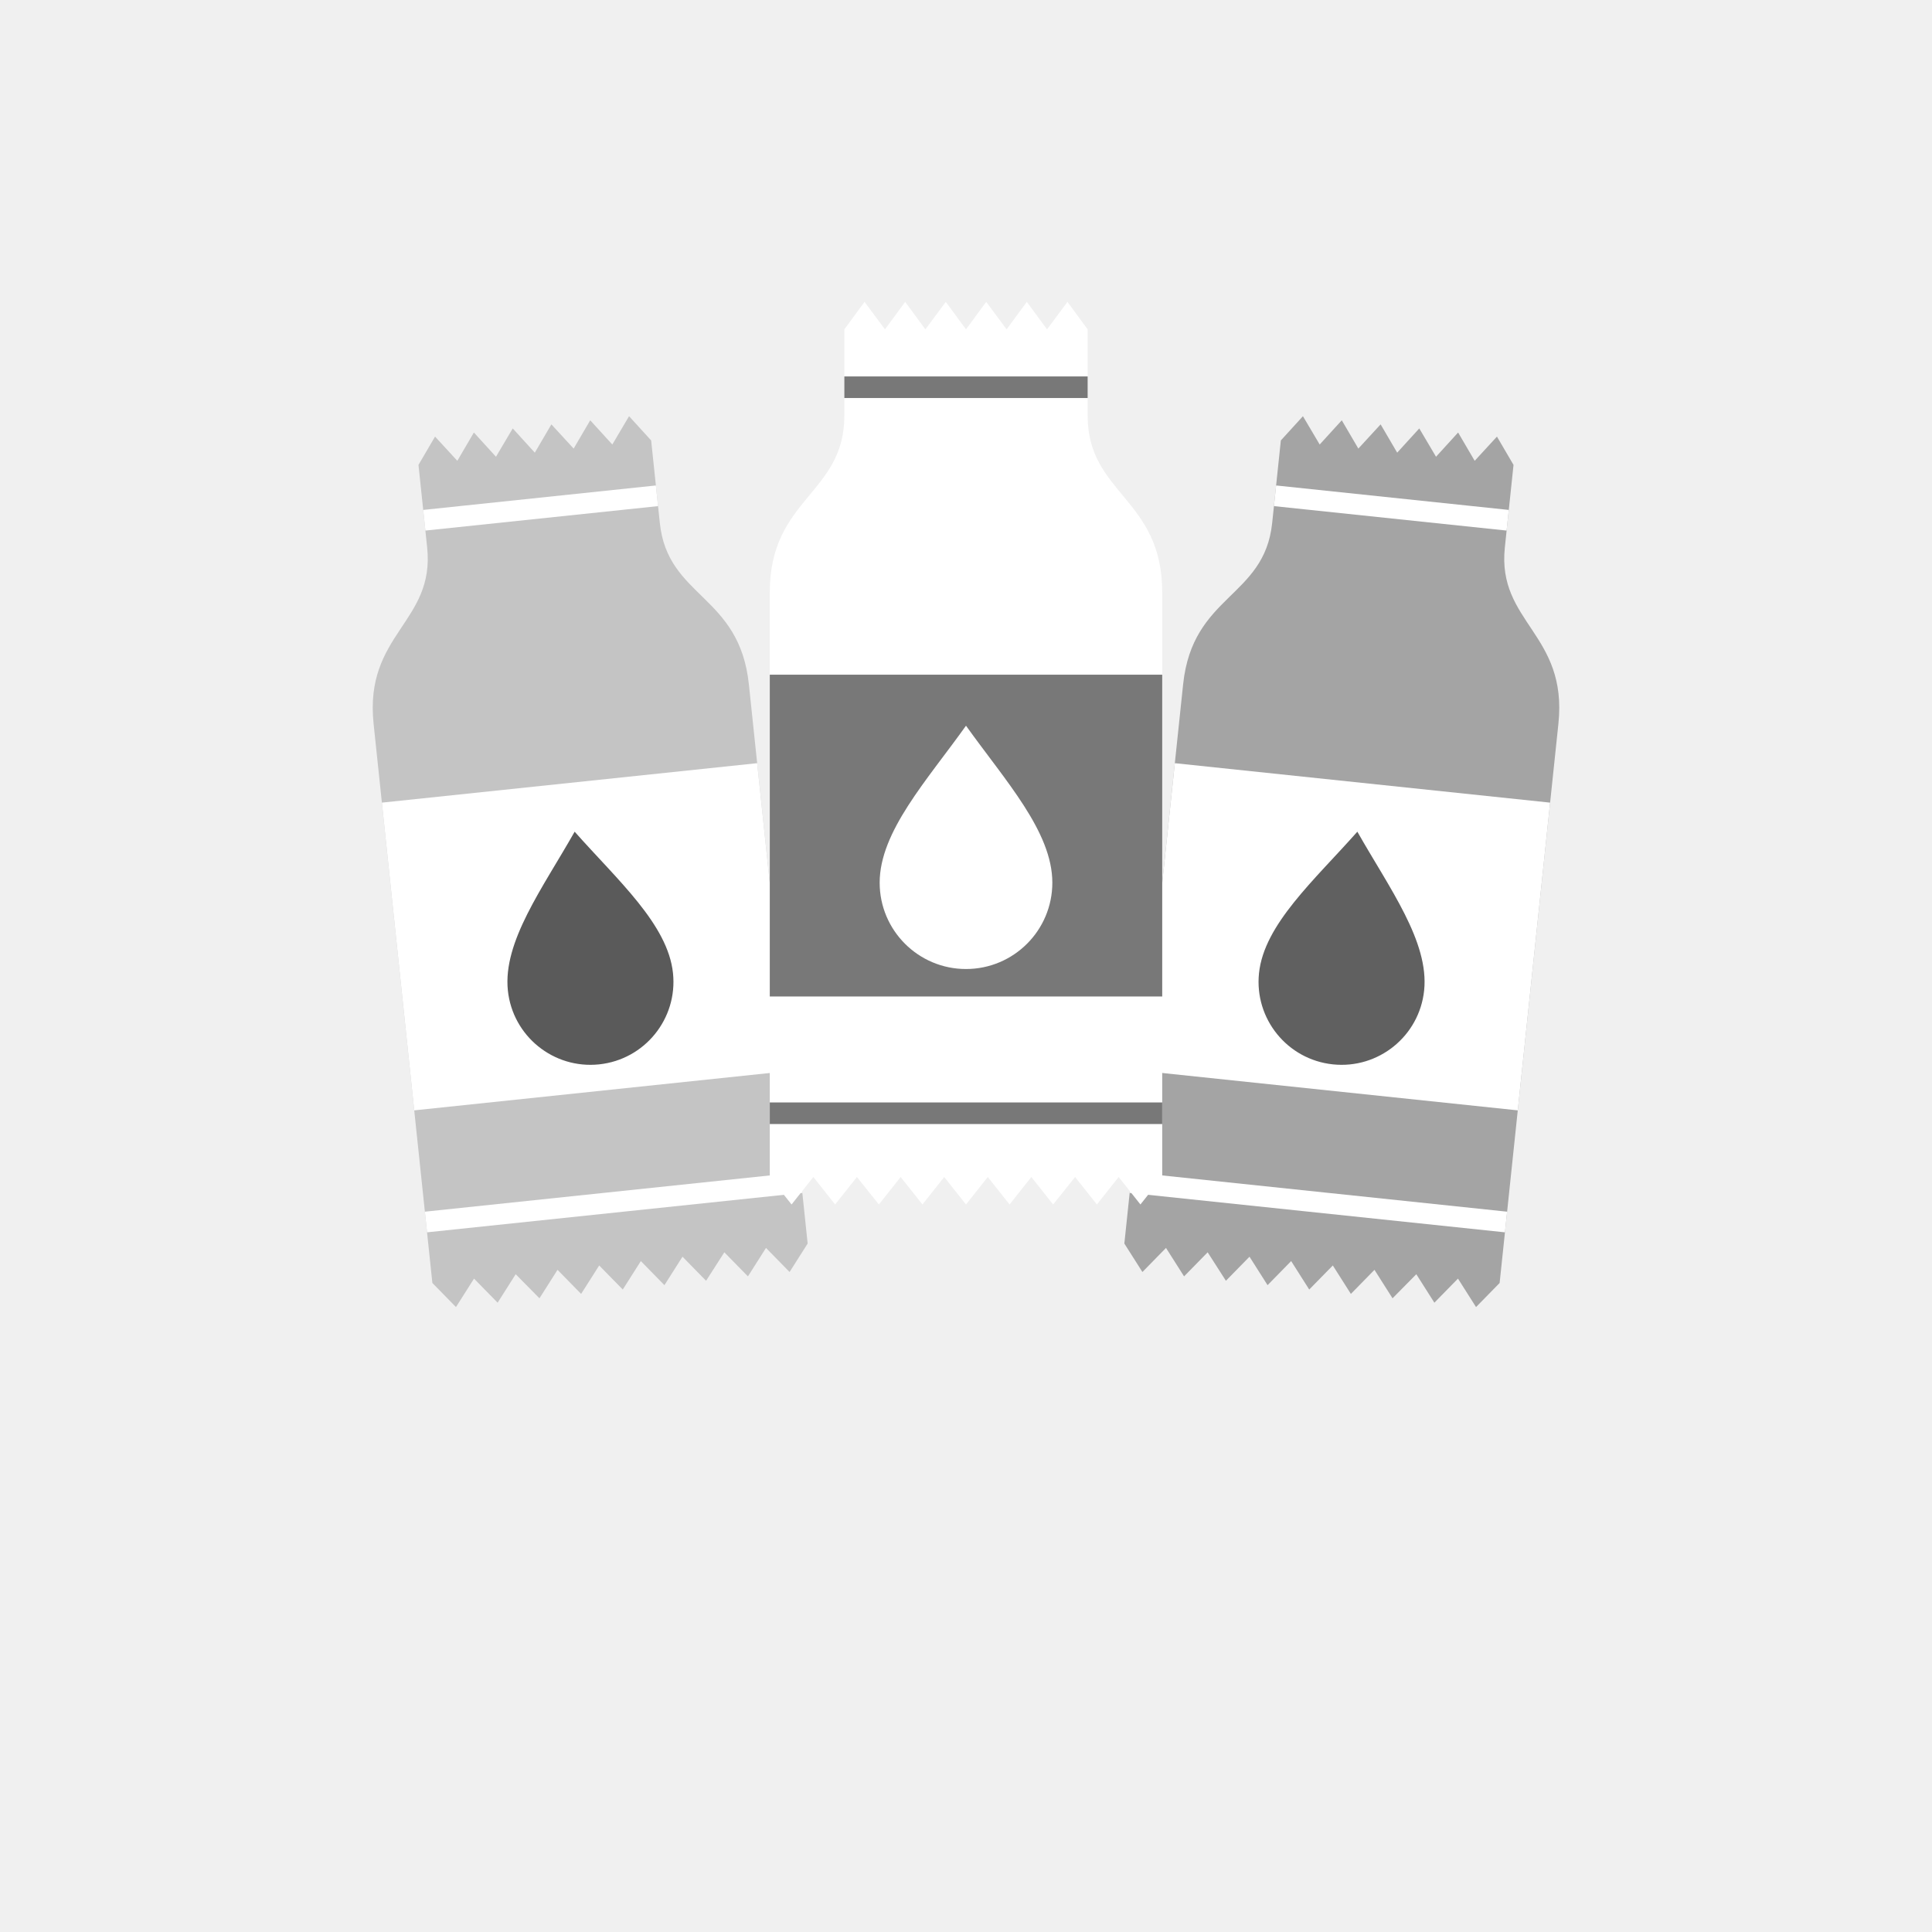
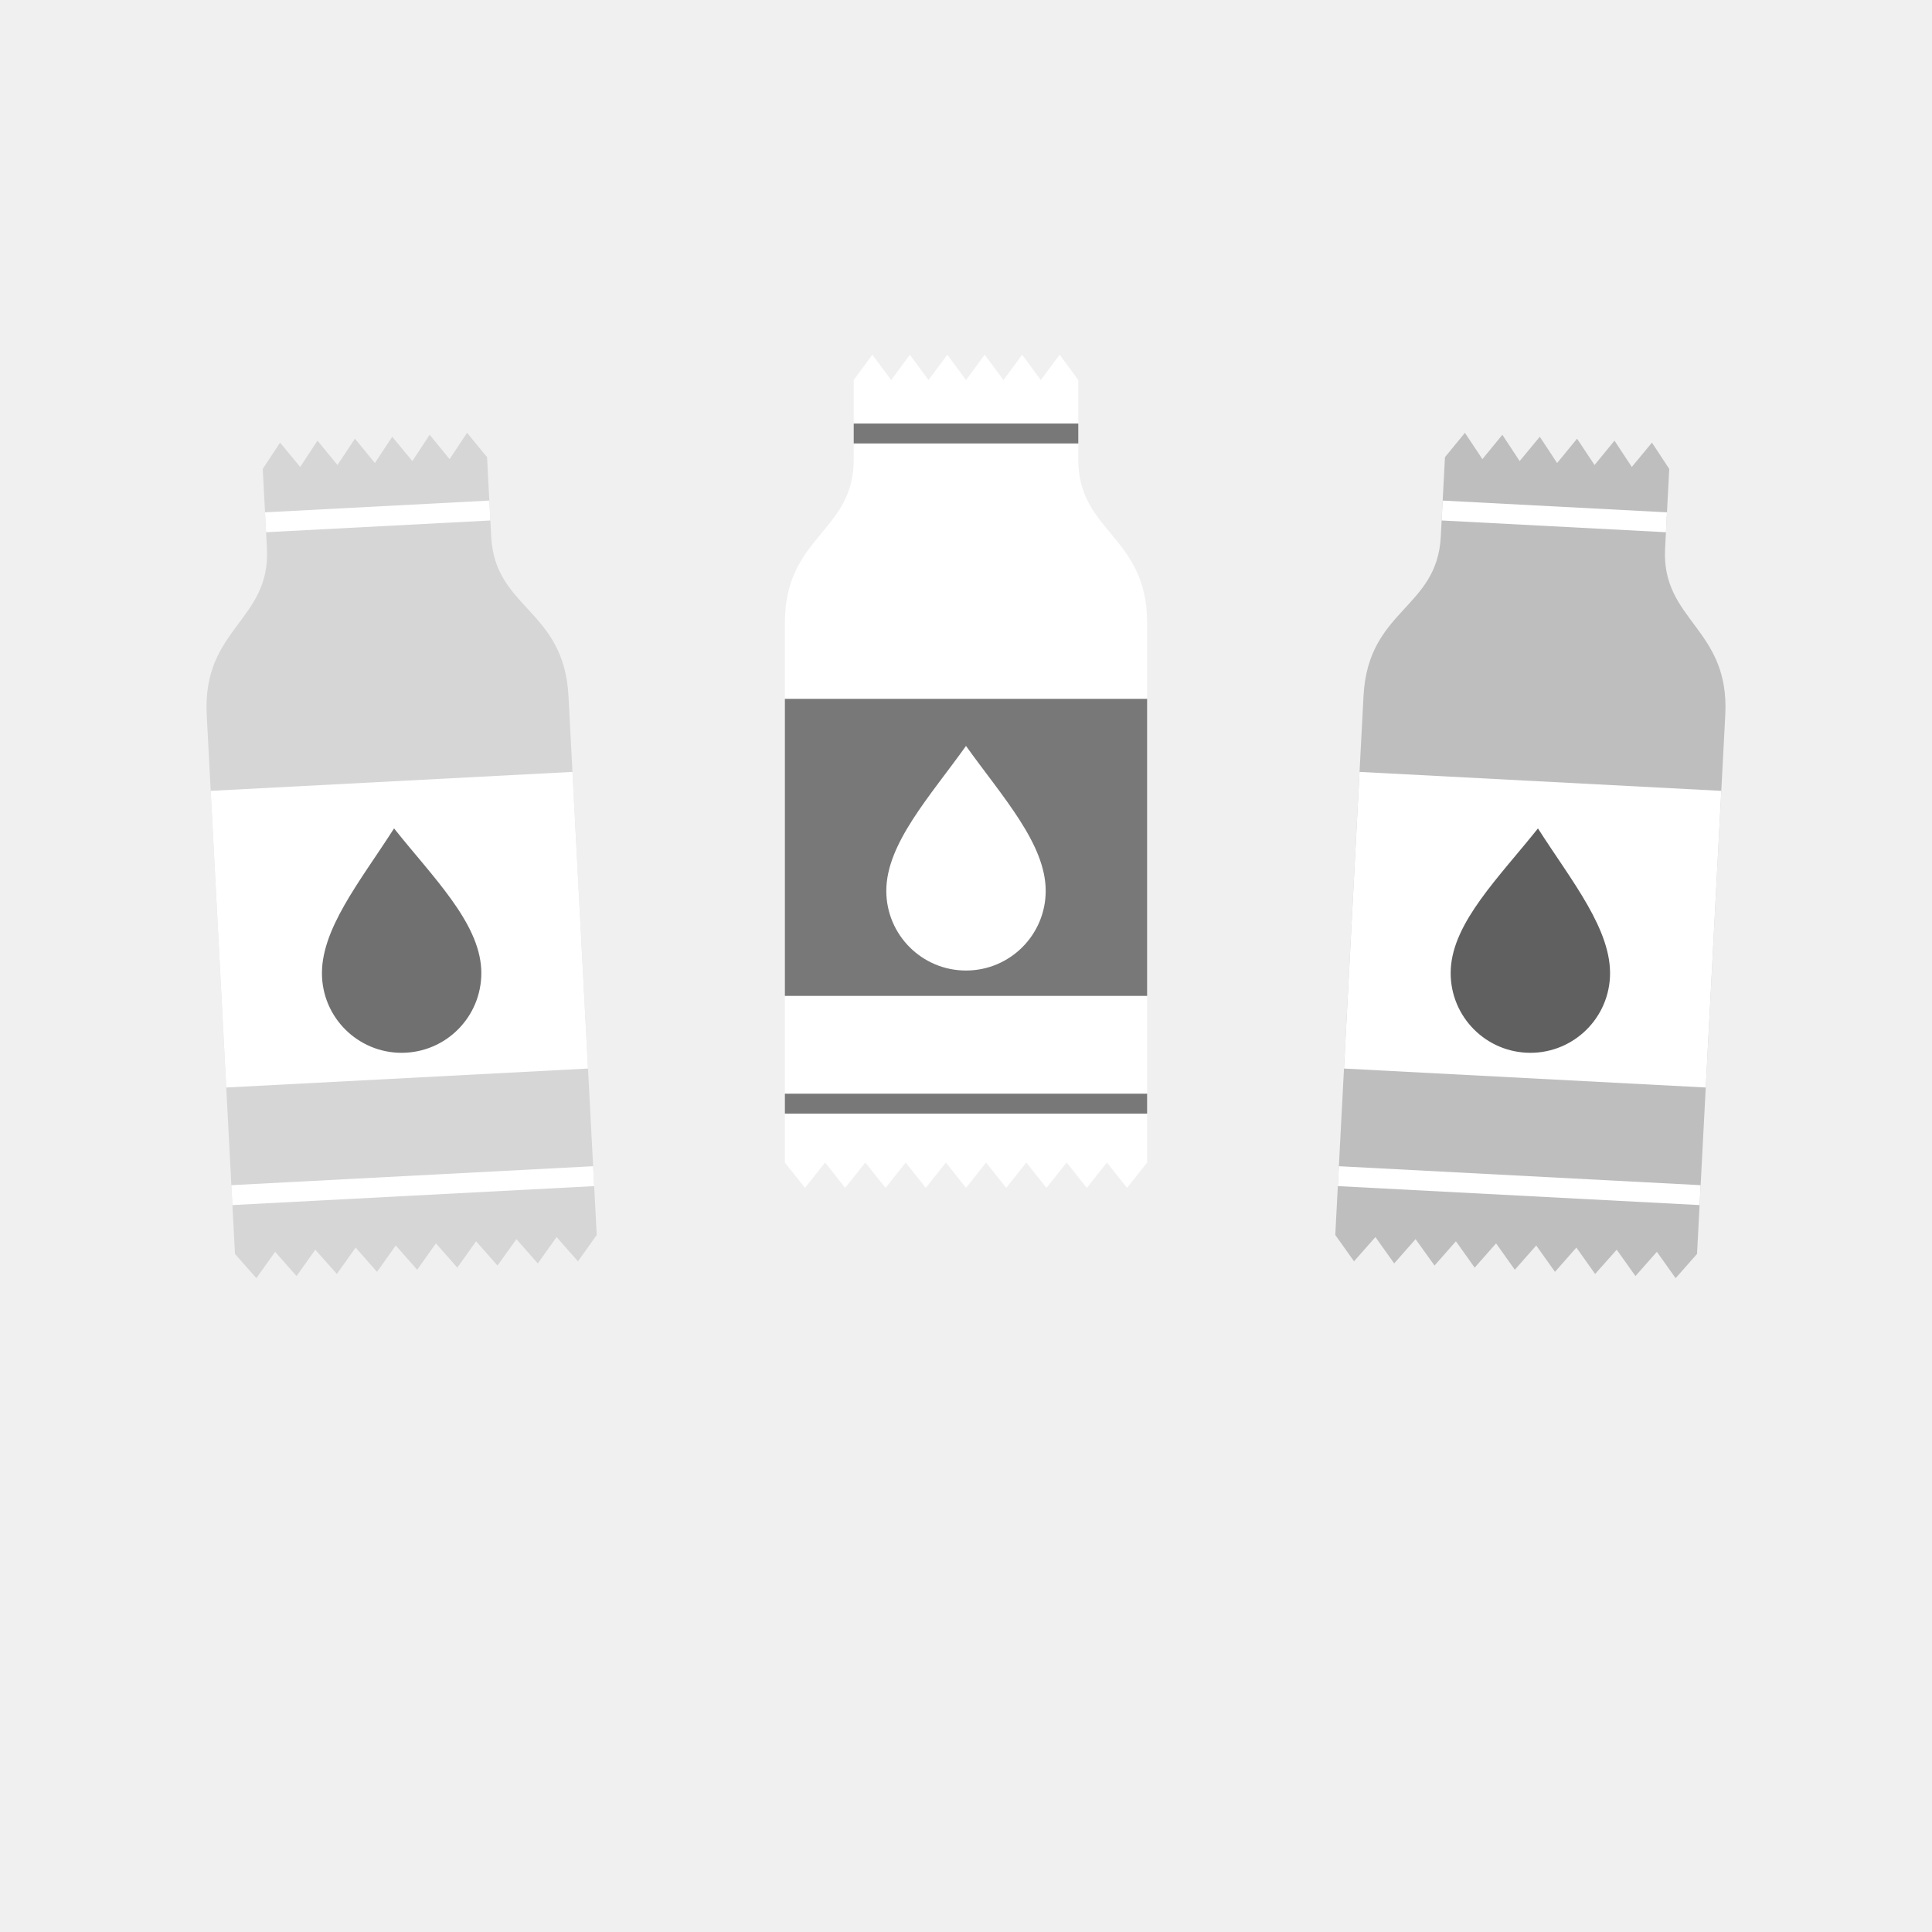
<svg xmlns="http://www.w3.org/2000/svg" width="1024" height="1024" viewBox="0 0 1024 1024">
-   <path d="M-62 14L-51.7 0L-41.3 14L-31.0 0L-20.7 14L-10.3 0L0.0 14L10.3 0L20.7 14L31.0 0L41.3 14L51.7 0L62.0 14V58C62 98 100 100 100 148V446L88.9 460L77.8 446L66.7 460L55.6 446L44.4 460L33.3 446L22.2 460L11.1 446L0.0 460L-11.1 446L-22.2 460L-33.3 446L-44.4 460L-55.6 446L-66.7 460L-77.8 446L-88.9 460L-100.0 446V148C-100 100-62 98-62 58Z" fill="#C4C4C4" transform="translate(282 226) rotate(-6) scale(1.0)" />
-   <rect x="-62" y="38" width="124" height="11" rx="0" fill="#FFFFFF" transform="translate(282 226) rotate(-6) scale(1.0)" />
-   <rect x="-100" y="190" width="200" height="164" rx="0" fill="#FFFFFF" transform="translate(282 226) rotate(-6) scale(1.0)" />
-   <rect x="-100" y="408" width="200" height="11" rx="0" fill="#FFFFFF" transform="translate(282 226) rotate(-6) scale(1.0)" />
-   <path d="M0-62C20-34 44-8 44 18A44 44 0 1 1-44 18C-44-8-20-34 0-62Z" fill="#5A5A5A" transform="translate(282 226) rotate(-6) scale(1.0) translate(0 278)" />
-   <path d="M-62 14L-51.7 0L-41.3 14L-31.0 0L-20.7 14L-10.3 0L0.0 14L10.3 0L20.7 14L31.0 0L41.3 14L51.7 0L62.0 14V58C62 98 100 100 100 148V446L88.9 460L77.8 446L66.7 460L55.6 446L44.4 460L33.3 446L22.2 460L11.1 446L0.0 460L-11.1 446L-22.2 460L-33.3 446L-44.4 460L-55.6 446L-66.7 460L-77.8 446L-88.9 460L-100.0 446V148C-100 100-62 98-62 58Z" fill="#A4A4A4" transform="translate(742 226) rotate(6) scale(1.0)" />
-   <rect x="-62" y="38" width="124" height="11" rx="0" fill="#FFFFFF" transform="translate(742 226) rotate(6) scale(1.0)" />
-   <rect x="-100" y="190" width="200" height="164" rx="0" fill="#FFFFFF" transform="translate(742 226) rotate(6) scale(1.0)" />
-   <rect x="-100" y="408" width="200" height="11" rx="0" fill="#FFFFFF" transform="translate(742 226) rotate(6) scale(1.0)" />
-   <path d="M0-62C20-34 44-8 44 18A44 44 0 1 1-44 18C-44-8-20-34 0-62Z" fill="#606060" transform="translate(742 226) rotate(6) scale(1.0) translate(0 278)" />
-   <path d="M-62 14L-51.7 0L-41.3 14L-31.0 0L-20.7 14L-10.3 0L0.0 14L10.3 0L20.7 14L31.0 0L41.3 14L51.7 0L62.0 14V58C62 98 100 100 100 148V446L88.9 460L77.8 446L66.7 460L55.6 446L44.4 460L33.3 446L22.2 460L11.1 446L0.0 460L-11.1 446L-22.2 460L-33.3 446L-44.4 460L-55.6 446L-66.7 460L-77.8 446L-88.9 460L-100.0 446V148C-100 100-62 98-62 58Z" fill="#FFFFFF" transform="translate(512 160) rotate(0) scale(1.04)" />
-   <rect x="-62" y="38" width="124" height="11" rx="0" fill="#787878" transform="translate(512 160) rotate(0) scale(1.04)" />
-   <rect x="-100" y="190" width="200" height="164" rx="0" fill="#787878" transform="translate(512 160) rotate(0) scale(1.04)" />
-   <rect x="-100" y="408" width="200" height="11" rx="0" fill="#787878" transform="translate(512 160) rotate(0) scale(1.04)" />
-   <path d="M0-62C20-34 44-8 44 18A44 44 0 1 1-44 18C-44-8-20-34 0-62Z" fill="#FFFFFF" transform="translate(512 160) rotate(0) scale(1.04) translate(0 278)" />
+   <path d="M-62 14L-51.7 0L-41.3 14L-31.0 0L-20.7 14L-10.3 0L0.0 14L10.3 0L20.7 14L31.0 0L41.3 14L51.7 0L62.0 14V58C62 98 100 100 100 148V446L88.9 460L77.8 446L66.7 460L55.6 446L44.4 460L33.3 446L22.2 460L11.1 446L0.0 460L-11.1 446L-22.2 460L-33.3 446L-44.4 460L-55.6 446L-66.7 460L-77.8 446L-88.9 460L-100.0 446V148C-100 100-62 98-62 58Z" fill="#D6D6D6" transform="translate(198 232) rotate(-3) scale(0.96)" />
+   <rect x="-62" y="38" width="124" height="11" rx="0" fill="#FFFFFF" transform="translate(198 232) rotate(-3) scale(0.96)" />
+   <rect x="-100" y="190" width="200" height="164" rx="0" fill="#FFFFFF" transform="translate(198 232) rotate(-3) scale(0.96)" />
+   <rect x="-100" y="408" width="200" height="11" rx="0" fill="#FFFFFF" transform="translate(198 232) rotate(-3) scale(0.96)" />
+   <path d="M0-62C20-34 44-8 44 18A44 44 0 1 1-44 18C-44-8-20-34 0-62Z" fill="#707070" transform="translate(198 232) rotate(-3) scale(0.96) translate(0 278)" />
+   <path d="M-62 14L-51.7 0L-41.3 14L-31.0 0L-20.7 14L-10.3 0L0.0 14L10.3 0L20.7 14L31.0 0L41.3 14L51.7 0L62.0 14V58C62 98 100 100 100 148V446L88.9 460L77.8 446L66.7 460L55.6 446L44.4 460L33.3 446L22.2 460L11.1 446L0.0 460L-11.1 446L-22.2 460L-33.3 446L-44.4 460L-55.6 446L-66.7 460L-77.8 446L-88.9 460L-100.0 446V148C-100 100-62 98-62 58Z" fill="#FFFFFF" transform="translate(512 188) rotate(0) scale(0.96)" />
+   <rect x="-62" y="38" width="124" height="11" rx="0" fill="#787878" transform="translate(512 188) rotate(0) scale(0.96)" />
+   <rect x="-100" y="190" width="200" height="164" rx="0" fill="#787878" transform="translate(512 188) rotate(0) scale(0.96)" />
+   <rect x="-100" y="408" width="200" height="11" rx="0" fill="#787878" transform="translate(512 188) rotate(0) scale(0.96)" />
+   <path d="M0-62C20-34 44-8 44 18A44 44 0 1 1-44 18C-44-8-20-34 0-62Z" fill="#FFFFFF" transform="translate(512 188) rotate(0) scale(0.96) translate(0 278)" />
+   <path d="M-62 14L-51.7 0L-41.3 14L-31.0 0L-20.7 14L-10.3 0L0.0 14L10.3 0L20.7 14L31.0 0L41.3 14L51.7 0L62.0 14V58C62 98 100 100 100 148V446L88.9 460L77.8 446L66.7 460L55.6 446L44.4 460L33.3 446L22.2 460L11.1 446L0.0 460L-11.1 446L-22.2 460L-33.3 446L-44.4 460L-55.6 446L-66.7 460L-77.8 446L-88.9 460L-100.0 446V148C-100 100-62 98-62 58Z" fill="#BEBEBE" transform="translate(826 232) rotate(3) scale(0.96)" />
+   <rect x="-62" y="38" width="124" height="11" rx="0" fill="#FFFFFF" transform="translate(826 232) rotate(3) scale(0.96)" />
+   <rect x="-100" y="190" width="200" height="164" rx="0" fill="#FFFFFF" transform="translate(826 232) rotate(3) scale(0.96)" />
+   <rect x="-100" y="408" width="200" height="11" rx="0" fill="#FFFFFF" transform="translate(826 232) rotate(3) scale(0.96)" />
+   <path d="M0-62C20-34 44-8 44 18A44 44 0 1 1-44 18C-44-8-20-34 0-62Z" fill="#606060" transform="translate(826 232) rotate(3) scale(0.96) translate(0 278)" />
</svg>
